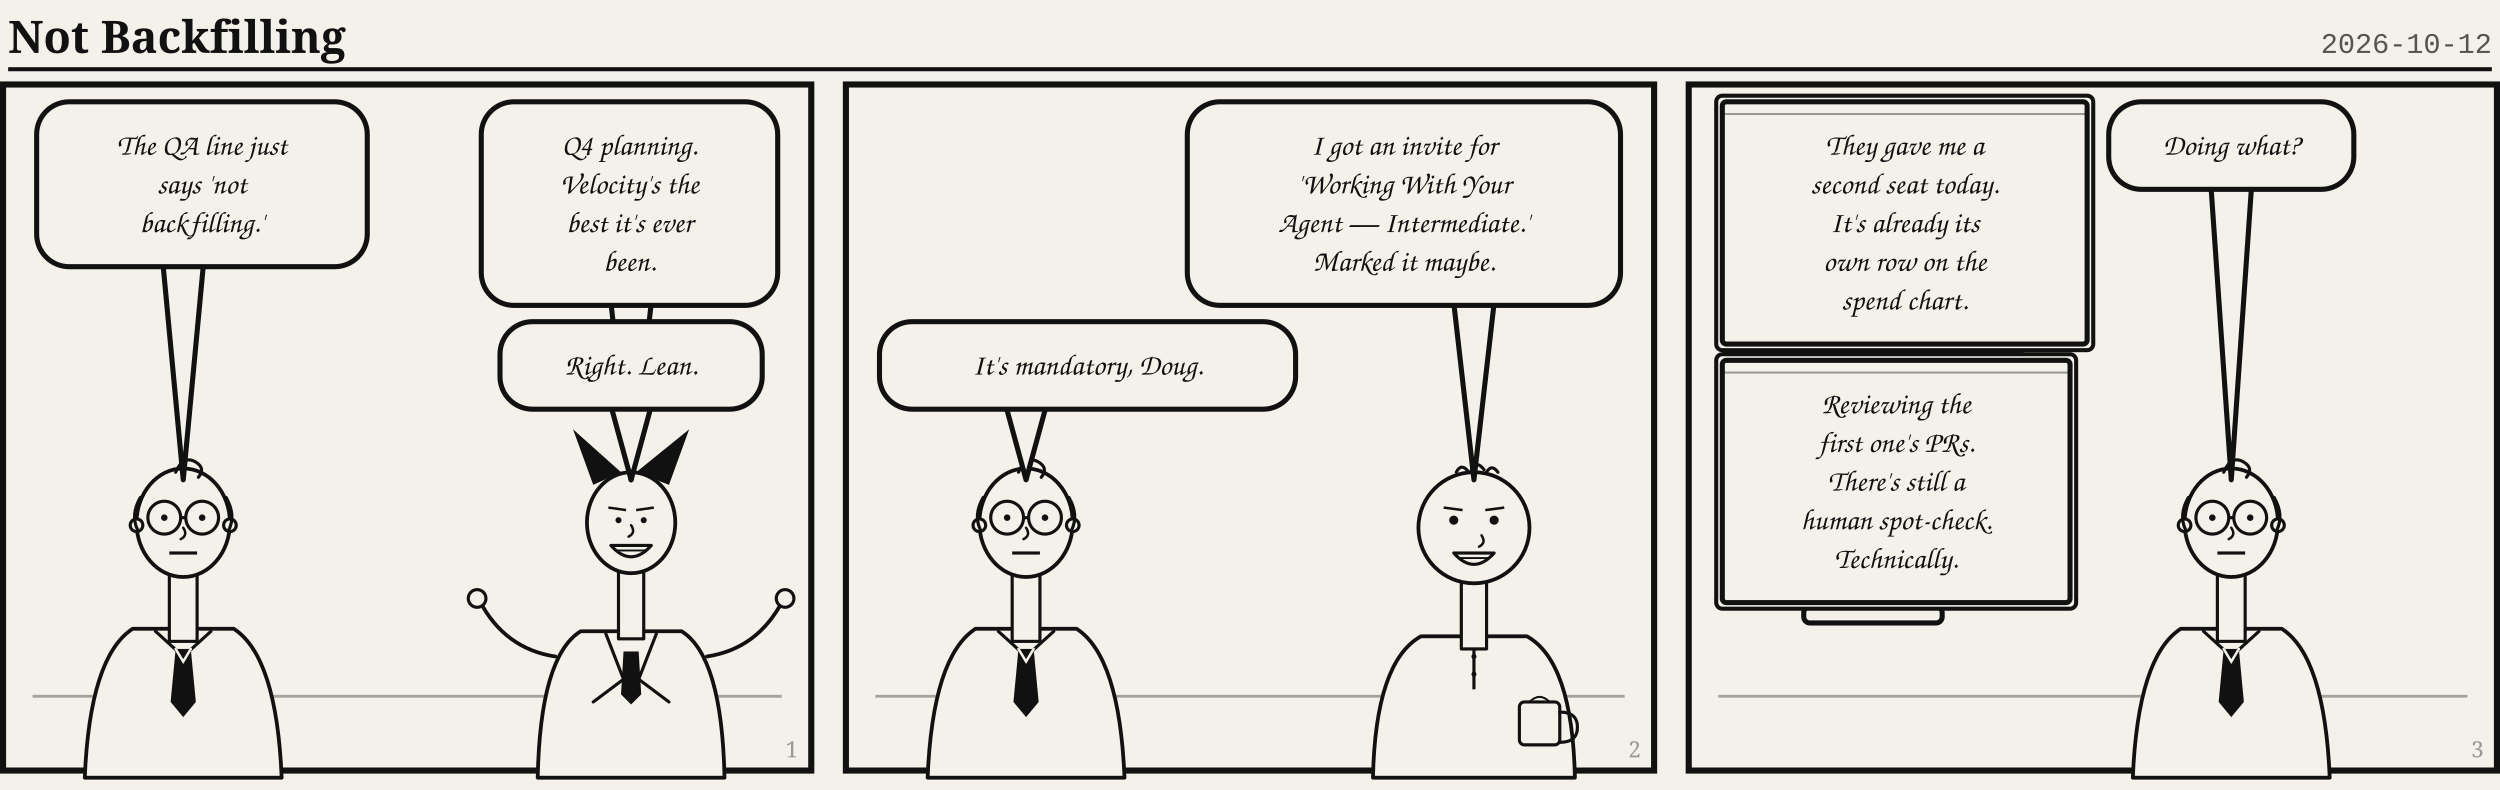
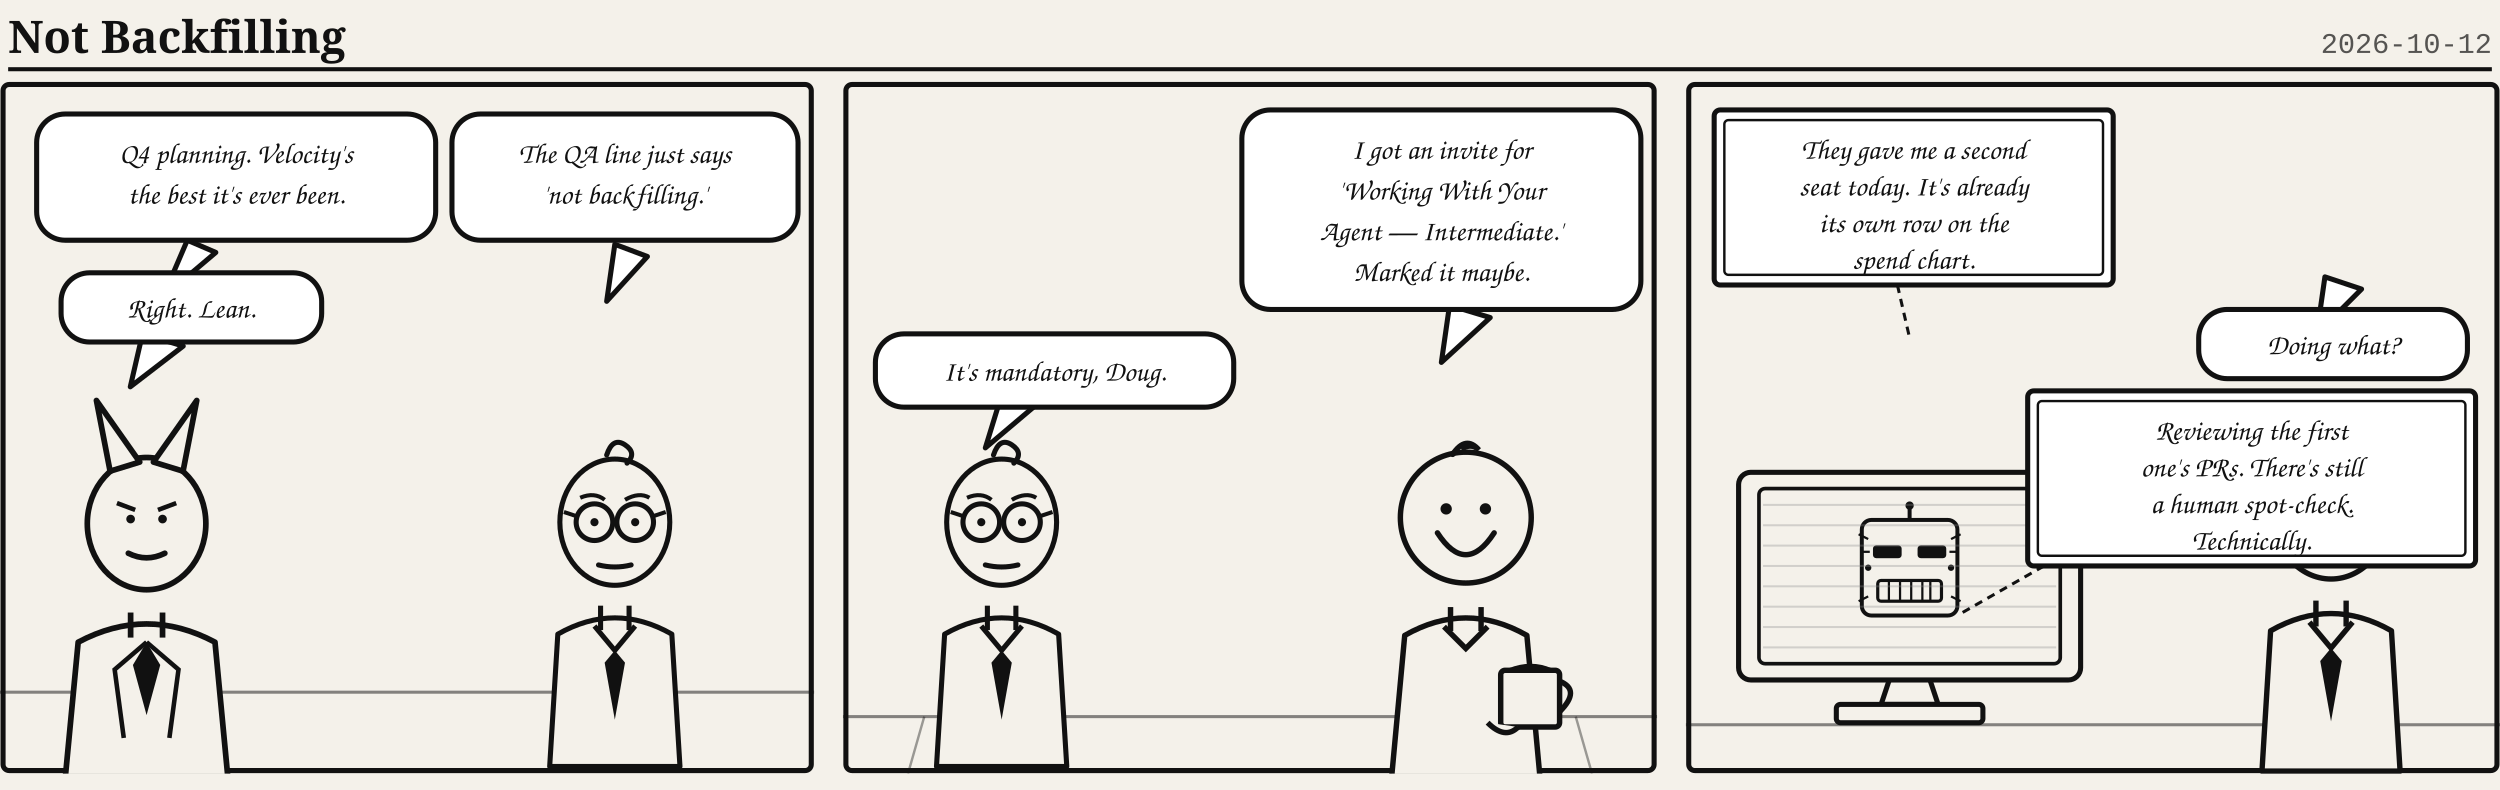
<svg xmlns="http://www.w3.org/2000/svg" viewBox="0 0 1228 388" width="1228" height="388" font-family="Georgia,serif">
  <rect width="1228" height="388" fill="#f4f1ea" />
  <text x="4" y="26" font-family="Georgia,serif" font-weight="bold" font-size="22" fill="#111">Not Backfilling</text>
  <text x="1224" y="26" text-anchor="end" font-family="'Courier New',monospace" font-size="14" fill="#111" opacity="0.7">2026-10-12</text>
  <line x1="4" y1="34" x2="1224" y2="34" stroke="#111" stroke-width="2" />
  <g transform="translate(0,40)">
    <defs>
-       <pattern id="halftone" width="6" height="6" patternUnits="userSpaceOnUse">
-         <rect width="6" height="6" fill="#f4f1ea" />
-         <circle cx="3" cy="3" r="1.1" fill="#111" />
-       </pattern>
-       <pattern id="scan" width="4" height="4" patternUnits="userSpaceOnUse">
-         <rect width="4" height="4" fill="none" />
-         <line x1="0" y1="0" x2="4" y2="0" stroke="#111" stroke-width="0.6" opacity="0.5" />
-       </pattern>
-       <pattern id="hatch" width="7" height="7" patternUnits="userSpaceOnUse" patternTransform="rotate(45)">
-         <line x1="0" y1="0" x2="0" y2="7" stroke="#111" stroke-width="1" />
-       </pattern>
+       <symbol id="dailbert" viewBox="0 0 100 175" overflow="visible">
+         <path d="M18 175 L22 110 Q50 94 78 110 L82 175 Z" fill="#f4f1ea" stroke="#111" stroke-width="2.5" stroke-linejoin="round" />
+         <path d="M40 106 L50 118 L60 106" fill="none" stroke="#111" stroke-width="2.5" />
+         <path d="M50 118 L45 124 L50 152 L55 124 Z" fill="#111" />
+         <path d="M43 96 L43 108 M57 96 L57 108" stroke="#111" stroke-width="2.5" />
+         <ellipse cx="50" cy="55" rx="27" ry="31" fill="#f4f1ea" stroke="#111" stroke-width="2.5" />
+         <path d="M46 22 q3 -9 9 -5 q6 4 1 9" fill="none" stroke="#111" stroke-width="2.5" stroke-linecap="round" />
+         <circle cx="40" cy="55" r="9" fill="#f4f1ea" stroke="#111" stroke-width="2.5" />
+         <circle cx="60" cy="55" r="9" fill="#f4f1ea" stroke="#111" stroke-width="2.5" />
+         <path d="M49 55 h2" stroke="#111" stroke-width="2.5" />
+         <path d="M31 52 l-6 -2 M69 52 l6 -2" stroke="#111" stroke-width="2" />
+         <circle cx="40" cy="55" r="2" fill="#111" />
+         <circle cx="60" cy="55" r="2" fill="#111" />
+         <path d="M33 43 q7 -3 12 1 M55 44 q7 -4 12 -1" fill="none" stroke="#111" stroke-width="2" />
+         <path d="M42 76 q8 2 16 0" fill="none" stroke="#111" stroke-width="2.5" stroke-linecap="round" />
+       </symbol>
+       <symbol id="boss" viewBox="0 0 100 175" overflow="visible">
+         <path d="M14 175 L20 112 Q50 96 80 112 L86 175 Z" fill="#f4f1ea" stroke="#111" stroke-width="2.5" stroke-linejoin="round" />
+         <path d="M50 112 L36 124 L40 154 M50 112 L64 124 L60 154" fill="none" stroke="#111" stroke-width="2" />
+         <path d="M50 112 L44 122 L50 144 L56 122 Z" fill="#111" />
+         <path d="M43 99 L43 110 M57 99 L57 110" stroke="#111" stroke-width="2.5" />
+         <ellipse cx="50" cy="60" rx="26" ry="29" fill="#f4f1ea" stroke="#111" stroke-width="2.5" />
+         <path d="M34 37 L28 6 L47 33 Z" fill="#f4f1ea" stroke="#111" stroke-width="2.5" stroke-linejoin="round" />
+         <path d="M66 37 L72 6 L53 33 Z" fill="#f4f1ea" stroke="#111" stroke-width="2.5" stroke-linejoin="round" />
+         <circle cx="43" cy="58" r="1.9" fill="#111" />
+         <circle cx="57" cy="58" r="1.9" fill="#111" />
+         <path d="M37 51 l8 3 M63 51 l-8 3" stroke="#111" stroke-width="2" />
+         <path d="M42 73 q8 4 16 0" fill="none" stroke="#111" stroke-width="2.5" stroke-linecap="round" />
+       </symbol>
+       <symbol id="doug" viewBox="0 0 112 175" overflow="visible">
+         <path d="M22 175 L28 110 Q56 94 84 110 L90 175 Z" fill="#f4f1ea" stroke="#111" stroke-width="2.5" stroke-linejoin="round" />
+         <path d="M46 106 L56 116 L66 106" fill="none" stroke="#111" stroke-width="2.5" />
+         <path d="M49 97 L49 108 M63 97 L63 108" stroke="#111" stroke-width="2.5" />
+         <circle cx="56" cy="56" r="30" fill="#f4f1ea" stroke="#111" stroke-width="2.5" />
+         <path d="M50 27 q6 -9 12 -2 q-3 -3 -7 -1" fill="none" stroke="#111" stroke-width="2.5" stroke-linecap="round" />
+         <circle cx="47" cy="52" r="2.6" fill="#111" />
+         <circle cx="65" cy="52" r="2.6" fill="#111" />
+         <path d="M43 63 Q56 83 69 63" fill="none" stroke="#111" stroke-width="2.5" stroke-linecap="round" />
+         <rect x="72" y="126" width="27" height="26" rx="2" fill="#f4f1ea" stroke="#111" stroke-width="2.5" />
+         <path d="M99 131 q10 4 0 14" fill="none" stroke="#111" stroke-width="2.5" />
+         <path d="M76 126 q10 -4 19 0" fill="none" stroke="#111" stroke-width="2" />
+         <path d="M66 150 q8 8 14 2" fill="#f4f1ea" stroke="#111" stroke-width="2.5" />
+       </symbol>
+       <symbol id="clanker" viewBox="0 0 100 92" overflow="visible">
+         <path d="M50 12 L50 3" stroke="#111" stroke-width="2.5" />
+         <circle cx="50" cy="3" r="2.6" fill="#111" />
+         <rect x="20" y="12" width="60" height="60" rx="6" fill="#f4f1ea" stroke="#111" stroke-width="2.5" />
+         <path d="M24 24 l-6 -3 M76 24 l6 -3 M24 60 l-6 3 M76 60 l6 3" stroke="#111" stroke-width="1.4" />
+         <rect x="27" y="28" width="18" height="8" rx="2" fill="#111" />
+         <rect x="55" y="28" width="18" height="8" rx="2" fill="#111" />
+         <path d="M25 32 l-5 0 M75 32 l5 0" stroke="#111" stroke-width="1.4" />
+         <rect x="30" y="50" width="40" height="13" rx="2" fill="#f4f1ea" stroke="#111" stroke-width="2" />
+         <path d="M37 50 L37 63 M44 50 L44 63 M51 50 L51 63 M58 50 L58 63 M63 50 L63 63" stroke="#111" stroke-width="1.4" />
+         <circle cx="24" cy="42" r="2" fill="#111" />
+         <circle cx="76" cy="42" r="2" fill="#111" />
+       </symbol>
+       <clipPath id="clip1">
+         <rect x="0" y="0" width="400" height="340" rx="3" />
+       </clipPath>
+       <clipPath id="clip2">
+         <rect x="0" y="0" width="400" height="340" rx="3" />
+       </clipPath>
+       <clipPath id="clip3">
+         <rect x="0" y="0" width="400" height="340" rx="3" />
+       </clipPath>
    </defs>
-     <rect x="1.5" y="1.5" width="397" height="337" fill="#f4f1ea" stroke="#111" stroke-width="3" />
-     <line x1="16" y1="302" x2="384" y2="302" stroke="#111" stroke-width="1.4" opacity="0.35" />
-     <g transform="translate(90,342) scale(0.62) translate(-90,-342)">
-       <g data-who="dailbert">
-         <path d="M 12 342 Q 16 246 50 224 L 130 224 Q 164 246 168 342 Z" fill="#f4f1ea" stroke="#111" stroke-width="3" stroke-linecap="round" stroke-linejoin="round" />
-         <path d="M 68 226 L 90 246 L 112 226" fill="none" stroke="#111" stroke-width="2.5" stroke-linecap="round" stroke-linejoin="round" />
-         <path d="M 84 240 L 96 240 L 100 282 L 90 294 L 80 282 Z" fill="#111" stroke="none" />
-         <path d="M 84 240 L 90 250 L 96 240" fill="none" stroke="#f4f1ea" stroke-width="2" stroke-linecap="round" />
-         <rect x="79" y="168" width="22" height="66" fill="#f4f1ea" stroke="#111" stroke-width="2.5" stroke-linecap="round" stroke-linejoin="round" />
-         <ellipse cx="90" cy="140" rx="37" ry="43" fill="#f4f1ea" stroke="#111" stroke-width="3" stroke-linecap="round" stroke-linejoin="round" />
-         <circle cx="53" cy="142" r="5" fill="#f4f1ea" stroke="#111" stroke-width="2.5" stroke-linecap="round" stroke-linejoin="round" />
-         <circle cx="127" cy="142" r="5" fill="#f4f1ea" stroke="#111" stroke-width="2.5" stroke-linecap="round" stroke-linejoin="round" />
-         <path d="M 56 120 Q 48 134 54 146" fill="none" stroke="#111" stroke-width="2.5" stroke-linecap="round" stroke-linejoin="round" />
-         <path d="M 124 120 Q 132 134 126 146" fill="none" stroke="#111" stroke-width="2.5" stroke-linecap="round" stroke-linejoin="round" />
-         <path d="M 84 100 q 6 -14 16 -8 q 8 5 2 12" fill="none" stroke="#111" stroke-width="2.5" stroke-linecap="round" stroke-linejoin="round" />
-         <circle cx="75" cy="136" r="13" fill="#f4f1ea" stroke="#111" stroke-width="2.5" stroke-linecap="round" stroke-linejoin="round" />
-         <circle cx="105" cy="136" r="13" fill="#f4f1ea" stroke="#111" stroke-width="2.5" stroke-linecap="round" stroke-linejoin="round" />
-         <line x1="88" y1="136" x2="92" y2="136" stroke="#111" stroke-width="2.5" />
-         <circle cx="75" cy="136" r="2.6" fill="#111" />
-         <circle cx="105" cy="136" r="2.6" fill="#111" />
-         <path d="M 90 144 q 4 6 -2 9" fill="none" stroke="#111" stroke-width="2" stroke-linecap="round" stroke-linejoin="round" />
-         <line x1="79" y1="164" x2="101" y2="164" stroke="#111" stroke-width="2.5" />
+     <g transform="translate(0,0)">
+       <rect x="1.5" y="1.5" width="397" height="337" rx="3" fill="#f4f1ea" stroke="#111" stroke-width="2.5" />
+       <g clip-path="url(#clip1)">
+         <path d="M0 300 L400 300" stroke="#111" stroke-width="1.5" opacity="0.5" />
+         <use href="#boss" x="16" y="150" width="112" height="196" />
+         <use href="#dailbert" x="252" y="158" width="100" height="182" />
+         <path d="M92 78 L80 106 L106 84 Z" fill="#fff" stroke="#111" stroke-width="2.5" stroke-linejoin="round" />
+         <rect x="18" y="16" width="196" height="62" rx="14" fill="#fff" stroke="#111" stroke-width="2.5" />
+         <text x="116" y="40" font-family="'Comic Sans MS','Segoe Print',cursive" font-size="14" fill="#111" text-anchor="middle">Q4 planning. Velocity's</text>
+         <text x="116" y="60" font-family="'Comic Sans MS','Segoe Print',cursive" font-size="14" fill="#111" text-anchor="middle">the best it's ever been.</text>
+         <path d="M302 80 L298 108 L318 86 Z" fill="#fff" stroke="#111" stroke-width="2.5" stroke-linejoin="round" />
+         <rect x="222" y="16" width="170" height="62" rx="14" fill="#fff" stroke="#111" stroke-width="2.5" />
+         <text x="307" y="40" font-family="'Comic Sans MS','Segoe Print',cursive" font-size="14" fill="#111" text-anchor="middle">The QA line just says</text>
+         <text x="307" y="60" font-family="'Comic Sans MS','Segoe Print',cursive" font-size="14" fill="#111" text-anchor="middle">'not backfilling.'</text>
+         <path d="M70 124 L64 150 L90 130 Z" fill="#fff" stroke="#111" stroke-width="2.5" stroke-linejoin="round" />
+         <rect x="30" y="94" width="128" height="34" rx="14" fill="#fff" stroke="#111" stroke-width="2.5" />
+         <text x="94" y="116" font-family="'Comic Sans MS','Segoe Print',cursive" font-size="14" fill="#111" text-anchor="middle">Right. Lean.</text>
      </g>
    </g>
-     <g transform="translate(310,342) scale(0.62) translate(-310,-342)">
-       <g data-who="boss">
-         <path d="M 236 342 Q 238 246 270 226 L 350 226 Q 382 246 384 342 Z" fill="#f4f1ea" stroke="#111" stroke-width="3" stroke-linecap="round" stroke-linejoin="round" />
-         <path d="M 290 228 L 304 264 L 280 282" fill="none" stroke="#111" stroke-width="2.5" stroke-linecap="round" stroke-linejoin="round" />
-         <path d="M 330 228 L 316 264 L 340 282" fill="none" stroke="#111" stroke-width="2.5" stroke-linecap="round" stroke-linejoin="round" />
-         <path d="M 304 242 L 316 242 L 318 276 L 310 284 L 302 276 Z" fill="#111" stroke="none" />
-         <path d="M 250 246 q -40 -6 -60 -44" fill="none" stroke="#111" stroke-width="3" stroke-linecap="round" stroke-linejoin="round" />
-         <path d="M 370 246 q 40 -6 60 -44" fill="none" stroke="#111" stroke-width="3" stroke-linecap="round" stroke-linejoin="round" />
-         <circle cx="188" cy="200" r="7" fill="#f4f1ea" stroke="#111" stroke-width="2.5" stroke-linecap="round" stroke-linejoin="round" />
-         <circle cx="432" cy="200" r="7" fill="#f4f1ea" stroke="#111" stroke-width="2.5" stroke-linecap="round" stroke-linejoin="round" />
-         <rect x="300" y="170" width="20" height="62" fill="#f4f1ea" stroke="#111" stroke-width="2.5" stroke-linecap="round" stroke-linejoin="round" />
-         <ellipse cx="310" cy="140" rx="35" ry="40" fill="#f4f1ea" stroke="#111" stroke-width="3" stroke-linecap="round" stroke-linejoin="round" />
-         <path d="M 280 110 L 264 66 L 302 100 Z" fill="#111" stroke="none" />
-         <path d="M 314 100 L 356 66 L 340 110 Z" fill="#111" stroke="none" />
-         <circle cx="300" cy="138" r="2.4" fill="#111" />
-         <circle cx="320" cy="138" r="2.4" fill="#111" />
-         <line x1="292" y1="128" x2="306" y2="130" stroke="#111" stroke-width="2" />
-         <line x1="314" y1="130" x2="328" y2="128" stroke="#111" stroke-width="2" />
-         <path d="M 310 142 q 4 6 -2 9" fill="none" stroke="#111" stroke-width="2" stroke-linecap="round" stroke-linejoin="round" />
-         <path d="M 294 158 Q 310 176 326 158 Z" fill="#f4f1ea" stroke="#111" stroke-width="2.5" stroke-linecap="round" stroke-linejoin="round" />
-         <line x1="298" y1="162" x2="322" y2="162" stroke="#111" stroke-width="1.5" />
+     <g transform="translate(414,0)">
+       <rect x="1.5" y="1.5" width="397" height="337" rx="3" fill="#f4f1ea" stroke="#111" stroke-width="2.5" />
+       <g clip-path="url(#clip2)">
+         <path d="M0 312 L400 312" stroke="#111" stroke-width="1.5" opacity="0.5" />
+         <path d="M40 312 L32 340 M360 312 L368 340" stroke="#111" stroke-width="1.2" opacity="0.4" />
+         <use href="#dailbert" x="28" y="158" width="100" height="182" />
+         <use href="#doug" x="246" y="150" width="120" height="196" />
+         <path d="M298 110 L294 138 L318 116 Z" fill="#fff" stroke="#111" stroke-width="2.5" stroke-linejoin="round" />
+         <rect x="196" y="14" width="196" height="98" rx="14" fill="#fff" stroke="#111" stroke-width="2.5" />
+         <text x="294" y="38" font-family="'Comic Sans MS','Segoe Print',cursive" font-size="14" fill="#111" text-anchor="middle">I got an invite for</text>
+         <text x="294" y="58" font-family="'Comic Sans MS','Segoe Print',cursive" font-size="14" fill="#111" text-anchor="middle">'Working With Your</text>
+         <text x="294" y="78" font-family="'Comic Sans MS','Segoe Print',cursive" font-size="14" fill="#111" text-anchor="middle">Agent — Intermediate.'</text>
+         <text x="294" y="98" font-family="'Comic Sans MS','Segoe Print',cursive" font-size="14" fill="#111" text-anchor="middle">Marked it maybe.</text>
+         <path d="M78 154 L70 180 L96 158 Z" fill="#fff" stroke="#111" stroke-width="2.5" stroke-linejoin="round" />
+         <rect x="16" y="124" width="176" height="36" rx="14" fill="#fff" stroke="#111" stroke-width="2.5" />
+         <text x="104" y="147" font-family="'Comic Sans MS','Segoe Print',cursive" font-size="14" fill="#111" text-anchor="middle">It's mandatory, Doug.</text>
      </g>
    </g>
-     <g data-balloon="speech">
-       <path d="M 300 108 L 310 195.68 L 320 108 Z" fill="#f4f1ea" stroke="#111" stroke-width="2.5" stroke-linecap="round" stroke-linejoin="round" />
-       <rect x="236.4" y="10" width="145.6" height="100" rx="16" fill="#f4f1ea" stroke="#111" stroke-width="2.5" stroke-linecap="round" stroke-linejoin="round" />
-       <text x="309.2" y="36" text-anchor="middle" font-family="'Comic Sans MS','Segoe Print',cursive" font-size="14.5" fill="#111">Q4 planning.</text>
-       <text x="309.2" y="55" text-anchor="middle" font-family="'Comic Sans MS','Segoe Print',cursive" font-size="14.5" fill="#111">Velocity's the</text>
-       <text x="309.2" y="74" text-anchor="middle" font-family="'Comic Sans MS','Segoe Print',cursive" font-size="14.5" fill="#111">best it's ever</text>
-       <text x="309.2" y="93" text-anchor="middle" font-family="'Comic Sans MS','Segoe Print',cursive" font-size="14.5" fill="#111">been.</text>
-     </g>
-     <g data-balloon="speech">
-       <path d="M 80 89 L 90 195.68 L 100 89 Z" fill="#f4f1ea" stroke="#111" stroke-width="2.5" stroke-linecap="round" stroke-linejoin="round" />
-       <rect x="18" y="10" width="162.4" height="81" rx="16" fill="#f4f1ea" stroke="#111" stroke-width="2.5" stroke-linecap="round" stroke-linejoin="round" />
-       <text x="99.2" y="36" text-anchor="middle" font-family="'Comic Sans MS','Segoe Print',cursive" font-size="14.5" fill="#111">The QA line just</text>
-       <text x="99.2" y="55" text-anchor="middle" font-family="'Comic Sans MS','Segoe Print',cursive" font-size="14.5" fill="#111">says 'not</text>
-       <text x="99.2" y="74" text-anchor="middle" font-family="'Comic Sans MS','Segoe Print',cursive" font-size="14.5" fill="#111">backfilling.'</text>
-     </g>
-     <g data-balloon="speech">
-       <path d="M 300 159 L 310 195.68 L 320 159 Z" fill="#f4f1ea" stroke="#111" stroke-width="2.5" stroke-linecap="round" stroke-linejoin="round" />
-       <rect x="245.6" y="118" width="128.8" height="43" rx="16" fill="#f4f1ea" stroke="#111" stroke-width="2.5" stroke-linecap="round" stroke-linejoin="round" />
-       <text x="310" y="144" text-anchor="middle" font-family="'Comic Sans MS','Segoe Print',cursive" font-size="14.5" fill="#111">Right. Lean.</text>
-     </g>
-     <text x="392" y="332" text-anchor="end" font-family="Georgia,serif" font-size="11" fill="#111" opacity="0.4">1</text>
-   </g>
-   <g transform="translate(414,40)">
-     <defs>
-       <pattern id="halftone" width="6" height="6" patternUnits="userSpaceOnUse">
-         <rect width="6" height="6" fill="#f4f1ea" />
-         <circle cx="3" cy="3" r="1.1" fill="#111" />
-       </pattern>
-       <pattern id="scan" width="4" height="4" patternUnits="userSpaceOnUse">
-         <rect width="4" height="4" fill="none" />
-         <line x1="0" y1="0" x2="4" y2="0" stroke="#111" stroke-width="0.6" opacity="0.5" />
-       </pattern>
-       <pattern id="hatch" width="7" height="7" patternUnits="userSpaceOnUse" patternTransform="rotate(45)">
-         <line x1="0" y1="0" x2="0" y2="7" stroke="#111" stroke-width="1" />
-       </pattern>
-     </defs>
-     <rect x="1.5" y="1.5" width="397" height="337" fill="#f4f1ea" stroke="#111" stroke-width="3" />
-     <line x1="16" y1="302" x2="384" y2="302" stroke="#111" stroke-width="1.4" opacity="0.35" />
-     <g transform="translate(90,342) scale(0.62) translate(-90,-342)">
-       <g data-who="dailbert">
-         <path d="M 12 342 Q 16 246 50 224 L 130 224 Q 164 246 168 342 Z" fill="#f4f1ea" stroke="#111" stroke-width="3" stroke-linecap="round" stroke-linejoin="round" />
-         <path d="M 68 226 L 90 246 L 112 226" fill="none" stroke="#111" stroke-width="2.5" stroke-linecap="round" stroke-linejoin="round" />
-         <path d="M 84 240 L 96 240 L 100 282 L 90 294 L 80 282 Z" fill="#111" stroke="none" />
-         <path d="M 84 240 L 90 250 L 96 240" fill="none" stroke="#f4f1ea" stroke-width="2" stroke-linecap="round" />
-         <rect x="79" y="168" width="22" height="66" fill="#f4f1ea" stroke="#111" stroke-width="2.5" stroke-linecap="round" stroke-linejoin="round" />
-         <ellipse cx="90" cy="140" rx="37" ry="43" fill="#f4f1ea" stroke="#111" stroke-width="3" stroke-linecap="round" stroke-linejoin="round" />
-         <circle cx="53" cy="142" r="5" fill="#f4f1ea" stroke="#111" stroke-width="2.5" stroke-linecap="round" stroke-linejoin="round" />
-         <circle cx="127" cy="142" r="5" fill="#f4f1ea" stroke="#111" stroke-width="2.5" stroke-linecap="round" stroke-linejoin="round" />
-         <path d="M 56 120 Q 48 134 54 146" fill="none" stroke="#111" stroke-width="2.5" stroke-linecap="round" stroke-linejoin="round" />
-         <path d="M 124 120 Q 132 134 126 146" fill="none" stroke="#111" stroke-width="2.5" stroke-linecap="round" stroke-linejoin="round" />
-         <path d="M 84 100 q 6 -14 16 -8 q 8 5 2 12" fill="none" stroke="#111" stroke-width="2.5" stroke-linecap="round" stroke-linejoin="round" />
-         <circle cx="75" cy="136" r="13" fill="#f4f1ea" stroke="#111" stroke-width="2.5" stroke-linecap="round" stroke-linejoin="round" />
-         <circle cx="105" cy="136" r="13" fill="#f4f1ea" stroke="#111" stroke-width="2.5" stroke-linecap="round" stroke-linejoin="round" />
-         <line x1="88" y1="136" x2="92" y2="136" stroke="#111" stroke-width="2.5" />
-         <circle cx="75" cy="136" r="2.6" fill="#111" />
-         <circle cx="105" cy="136" r="2.6" fill="#111" />
-         <path d="M 90 144 q 4 6 -2 9" fill="none" stroke="#111" stroke-width="2" stroke-linecap="round" stroke-linejoin="round" />
-         <line x1="79" y1="164" x2="101" y2="164" stroke="#111" stroke-width="2.5" />
+     <g transform="translate(828,0)">
+       <rect x="1.5" y="1.5" width="397" height="337" rx="3" fill="#f4f1ea" stroke="#111" stroke-width="2.5" />
+       <g clip-path="url(#clip3)">
+         <path d="M0 316 L400 316" stroke="#111" stroke-width="1.5" opacity="0.5" />
+         <path d="M96 306 L124 306 L118 288 L102 288 Z" fill="#f4f1ea" stroke="#111" stroke-width="2.5" stroke-linejoin="round" />
+         <rect x="74" y="306" width="72" height="9" rx="2" fill="#f4f1ea" stroke="#111" stroke-width="2.5" />
+         <rect x="26" y="192" width="168" height="102" rx="6" fill="#f4f1ea" stroke="#111" stroke-width="2.5" />
+         <rect x="36" y="200" width="148" height="86" rx="3" fill="#f4f1ea" stroke="#111" stroke-width="1.8" />
+         <use href="#clanker" x="66" y="206" width="88" height="72" />
+         <g stroke="#888" stroke-width="1" opacity="0.32">
+           <path d="M38 208 L182 208" />
+           <path d="M38 218 L182 218" />
+           <path d="M38 228 L182 228" />
+           <path d="M38 238 L182 238" />
+           <path d="M38 248 L182 248" />
+           <path d="M38 258 L182 258" />
+           <path d="M38 268 L182 268" />
+           <path d="M38 278 L182 278" />
+         </g>
+         <use href="#dailbert" x="264" y="150" width="106" height="192" />
+         <path d="M104 100 l6 26" fill="none" stroke="#111" stroke-width="1.5" stroke-dasharray="4 3" />
+         <rect x="14" y="14" width="196" height="86" rx="3" fill="#fff" stroke="#111" stroke-width="2.5" />
+         <rect x="19" y="19" width="186" height="76" rx="2" fill="none" stroke="#111" stroke-width="1.2" />
+         <text x="112" y="38" font-family="'Comic Sans MS','Segoe Print',cursive" font-size="14" fill="#111" text-anchor="middle">They gave me a second</text>
+         <text x="112" y="56" font-family="'Comic Sans MS','Segoe Print',cursive" font-size="14" fill="#111" text-anchor="middle">seat today. It's already</text>
+         <text x="112" y="74" font-family="'Comic Sans MS','Segoe Print',cursive" font-size="14" fill="#111" text-anchor="middle">its own row on the</text>
+         <text x="112" y="92" font-family="'Comic Sans MS','Segoe Print',cursive" font-size="14" fill="#111" text-anchor="middle">spend chart.</text>
+         <path d="M314 96 L310 124 L332 102 Z" fill="#fff" stroke="#111" stroke-width="2.5" stroke-linejoin="round" />
+         <rect x="252" y="112" width="132" height="34" rx="14" fill="#fff" stroke="#111" stroke-width="2.5" />
+         <text x="318" y="134" font-family="'Comic Sans MS','Segoe Print',cursive" font-size="14" fill="#111" text-anchor="middle">Doing what?</text>
+         <path d="M176 238 l-42 24" fill="none" stroke="#111" stroke-width="1.5" stroke-dasharray="4 3" />
+         <rect x="168" y="152" width="220" height="86" rx="3" fill="#fff" stroke="#111" stroke-width="2.5" />
+         <rect x="173" y="157" width="210" height="76" rx="2" fill="none" stroke="#111" stroke-width="1.2" />
+         <text x="278" y="176" font-family="'Comic Sans MS','Segoe Print',cursive" font-size="14" fill="#111" text-anchor="middle">Reviewing the first</text>
+         <text x="278" y="194" font-family="'Comic Sans MS','Segoe Print',cursive" font-size="14" fill="#111" text-anchor="middle">one's PRs. There's still</text>
+         <text x="278" y="212" font-family="'Comic Sans MS','Segoe Print',cursive" font-size="14" fill="#111" text-anchor="middle">a human spot-check.</text>
+         <text x="278" y="230" font-family="'Comic Sans MS','Segoe Print',cursive" font-size="14" fill="#111" text-anchor="middle">Technically.</text>
      </g>
    </g>
-     <g transform="translate(310,342) scale(0.62) translate(-310,-342)">
-       <g data-who="doug">
-         <path d="M 230 342 Q 232 250 268 230 L 352 230 Q 388 250 390 342 Z" fill="#f4f1ea" stroke="#111" stroke-width="3" stroke-linecap="round" stroke-linejoin="round" />
-         <line x1="310" y1="234" x2="310" y2="272" stroke="#111" stroke-width="2.5" />
-         <circle cx="310" cy="246" r="2" fill="#111" />
-         <circle cx="310" cy="260" r="2" fill="#111" />
-         <g transform="translate(362,302)">
-           <rect x="-16" y="-20" width="32" height="34" rx="4" fill="#f4f1ea" stroke="#111" stroke-width="2.5" stroke-linecap="round" stroke-linejoin="round" />
-           <path d="M 16 -12 q 14 0 14 12 q 0 12 -14 12" fill="none" stroke="#111" stroke-width="2.5" stroke-linecap="round" stroke-linejoin="round" />
-           <path d="M -8 -20 q 8 -8 16 0" fill="none" stroke="#111" stroke-width="1.6" stroke-linecap="round" stroke-linejoin="round" />
-         </g>
-         <rect x="300" y="178" width="20" height="62" fill="#f4f1ea" stroke="#111" stroke-width="2.5" stroke-linecap="round" stroke-linejoin="round" />
-         <circle cx="310" cy="144" r="44" fill="#f4f1ea" stroke="#111" stroke-width="3" stroke-linecap="round" stroke-linejoin="round" />
-         <path d="M 296 100 q 4 -8 10 0" fill="none" stroke="#111" stroke-width="2.5" stroke-linecap="round" stroke-linejoin="round" />
-         <path d="M 308 98 q 4 -8 10 0" fill="none" stroke="#111" stroke-width="2.5" stroke-linecap="round" stroke-linejoin="round" />
-         <path d="M 320 100 q 4 -7 9 0" fill="none" stroke="#111" stroke-width="2.5" stroke-linecap="round" stroke-linejoin="round" />
-         <circle cx="294" cy="138" r="3.6" fill="#111" />
-         <circle cx="326" cy="138" r="3.6" fill="#111" />
-         <line x1="286" y1="128" x2="301" y2="130" stroke="#111" stroke-width="2" />
-         <line x1="319" y1="130" x2="334" y2="128" stroke="#111" stroke-width="2" />
-         <path d="M 316 150 q 4 6 -2 9" fill="none" stroke="#111" stroke-width="2" stroke-linecap="round" stroke-linejoin="round" />
-         <path d="M 294 164 Q 310 182 326 164 Z" fill="#f4f1ea" stroke="#111" stroke-width="2.5" stroke-linecap="round" stroke-linejoin="round" />
-         <line x1="298" y1="168" x2="322" y2="168" stroke="#111" stroke-width="1.5" />
-       </g>
-     </g>
-     <g data-balloon="speech">
-       <path d="M 300 108 L 310 195.68 L 320 108 Z" fill="#f4f1ea" stroke="#111" stroke-width="2.5" stroke-linecap="round" stroke-linejoin="round" />
-       <rect x="169.2" y="10" width="212.8" height="100" rx="16" fill="#f4f1ea" stroke="#111" stroke-width="2.5" stroke-linecap="round" stroke-linejoin="round" />
-       <text x="275.6" y="36" text-anchor="middle" font-family="'Comic Sans MS','Segoe Print',cursive" font-size="14.5" fill="#111">I got an invite for</text>
-       <text x="275.6" y="55" text-anchor="middle" font-family="'Comic Sans MS','Segoe Print',cursive" font-size="14.5" fill="#111">'Working With Your</text>
-       <text x="275.6" y="74" text-anchor="middle" font-family="'Comic Sans MS','Segoe Print',cursive" font-size="14.5" fill="#111">Agent — Intermediate.'</text>
-       <text x="275.6" y="93" text-anchor="middle" font-family="'Comic Sans MS','Segoe Print',cursive" font-size="14.5" fill="#111">Marked it maybe.</text>
-     </g>
-     <g data-balloon="speech">
-       <path d="M 80 159 L 90 195.68 L 100 159 Z" fill="#f4f1ea" stroke="#111" stroke-width="2.5" stroke-linecap="round" stroke-linejoin="round" />
-       <rect x="18" y="118" width="204.4" height="43" rx="16" fill="#f4f1ea" stroke="#111" stroke-width="2.5" stroke-linecap="round" stroke-linejoin="round" />
-       <text x="120.2" y="144" text-anchor="middle" font-family="'Comic Sans MS','Segoe Print',cursive" font-size="14.5" fill="#111">It's mandatory, Doug.</text>
-     </g>
-     <text x="392" y="332" text-anchor="end" font-family="Georgia,serif" font-size="11" fill="#111" opacity="0.4">2</text>
-   </g>
-   <g transform="translate(828,40)">
-     <defs>
-       <pattern id="halftone" width="6" height="6" patternUnits="userSpaceOnUse">
-         <rect width="6" height="6" fill="#f4f1ea" />
-         <circle cx="3" cy="3" r="1.1" fill="#111" />
-       </pattern>
-       <pattern id="scan" width="4" height="4" patternUnits="userSpaceOnUse">
-         <rect width="4" height="4" fill="none" />
-         <line x1="0" y1="0" x2="4" y2="0" stroke="#111" stroke-width="0.6" opacity="0.5" />
-       </pattern>
-       <pattern id="hatch" width="7" height="7" patternUnits="userSpaceOnUse" patternTransform="rotate(45)">
-         <line x1="0" y1="0" x2="0" y2="7" stroke="#111" stroke-width="1" />
-       </pattern>
-     </defs>
-     <rect x="1.5" y="1.5" width="397" height="337" fill="#f4f1ea" stroke="#111" stroke-width="3" />
-     <line x1="16" y1="302" x2="384" y2="302" stroke="#111" stroke-width="1.4" opacity="0.35" />
-     <g transform="translate(268,342) scale(0.62) translate(-268,-342)">
-       <g data-who="dailbert">
-         <path d="M 190 342 Q 194 246 228 224 L 308 224 Q 342 246 346 342 Z" fill="#f4f1ea" stroke="#111" stroke-width="3" stroke-linecap="round" stroke-linejoin="round" />
-         <path d="M 246 226 L 268 246 L 290 226" fill="none" stroke="#111" stroke-width="2.5" stroke-linecap="round" stroke-linejoin="round" />
-         <path d="M 262 240 L 274 240 L 278 282 L 268 294 L 258 282 Z" fill="#111" stroke="none" />
-         <path d="M 262 240 L 268 250 L 274 240" fill="none" stroke="#f4f1ea" stroke-width="2" stroke-linecap="round" />
-         <rect x="257" y="168" width="22" height="66" fill="#f4f1ea" stroke="#111" stroke-width="2.5" stroke-linecap="round" stroke-linejoin="round" />
-         <ellipse cx="268" cy="140" rx="37" ry="43" fill="#f4f1ea" stroke="#111" stroke-width="3" stroke-linecap="round" stroke-linejoin="round" />
-         <circle cx="231" cy="142" r="5" fill="#f4f1ea" stroke="#111" stroke-width="2.5" stroke-linecap="round" stroke-linejoin="round" />
-         <circle cx="305" cy="142" r="5" fill="#f4f1ea" stroke="#111" stroke-width="2.5" stroke-linecap="round" stroke-linejoin="round" />
-         <path d="M 234 120 Q 226 134 232 146" fill="none" stroke="#111" stroke-width="2.5" stroke-linecap="round" stroke-linejoin="round" />
-         <path d="M 302 120 Q 310 134 304 146" fill="none" stroke="#111" stroke-width="2.5" stroke-linecap="round" stroke-linejoin="round" />
-         <path d="M 262 100 q 6 -14 16 -8 q 8 5 2 12" fill="none" stroke="#111" stroke-width="2.5" stroke-linecap="round" stroke-linejoin="round" />
-         <circle cx="253" cy="136" r="13" fill="#f4f1ea" stroke="#111" stroke-width="2.5" stroke-linecap="round" stroke-linejoin="round" />
-         <circle cx="283" cy="136" r="13" fill="#f4f1ea" stroke="#111" stroke-width="2.5" stroke-linecap="round" stroke-linejoin="round" />
-         <line x1="266" y1="136" x2="270" y2="136" stroke="#111" stroke-width="2.5" />
-         <circle cx="253" cy="136" r="2.6" fill="#111" />
-         <circle cx="283" cy="136" r="2.6" fill="#111" />
-         <path d="M 268 144 q 4 6 -2 9" fill="none" stroke="#111" stroke-width="2" stroke-linecap="round" stroke-linejoin="round" />
-         <line x1="257" y1="164" x2="279" y2="164" stroke="#111" stroke-width="2.5" />
-       </g>
-     </g>
-     <g data-surface="monitor">
-       <rect x="78" y="240" width="28" height="20" fill="#f4f1ea" stroke="#111" stroke-width="2.5" stroke-linecap="round" stroke-linejoin="round" />
-       <rect x="58" y="258" width="68" height="8" rx="3" fill="#f4f1ea" stroke="#111" stroke-width="2.5" stroke-linecap="round" stroke-linejoin="round" />
-       <rect x="17" y="132" width="150" height="108" rx="8" fill="#f4f1ea" stroke="#111" stroke-width="3.5" stroke-linecap="round" stroke-linejoin="round" />
-       <rect x="27" y="142" width="130" height="88" rx="3" fill="#f4f1ea" stroke="#111" stroke-width="2" />
-       <rect x="27" y="142" width="130" height="88" rx="3" fill="url(#scan)" />
-       <g>
-         <line x1="92" y1="154.4" x2="92" y2="145.2" stroke="#111" stroke-width="2.3" />
-         <circle cx="92" cy="142.44" r="3.22" fill="#111" />
-         <path d="M 64.4,156.24 L 119.6,156.24 L 123.28,191.2 L 112.24,205.92 L 71.76,205.92 L 60.72,191.2 Z" fill="#f4f1ea" stroke="#111" stroke-width="2.76" stroke-linecap="round" stroke-linejoin="round" />
-         <circle cx="64.4" cy="176.48" r="2.3" fill="#111" />
-         <circle cx="119.6" cy="176.48" r="2.3" fill="#111" />
-         <line x1="68.08" y1="167.28" x2="115.92" y2="167.28" stroke="#111" stroke-width="1.84" />
-         <rect x="73.6" y="175.56" width="16.56" height="3.68" rx="1.84" fill="#111" />
-         <rect x="93.84" y="175.56" width="16.56" height="3.68" rx="1.84" fill="#111" />
-         <rect x="78.2" y="193.04" width="27.6" height="11.04" rx="1.84" fill="none" stroke="#111" stroke-width="1.84" stroke-linecap="round" stroke-linejoin="round" />
-         <line x1="80.96" y1="194.88" x2="80.96" y2="202.24" stroke="#111" stroke-width="1.84" />
-         <line x1="86.48" y1="194.88" x2="86.48" y2="202.24" stroke="#111" stroke-width="1.84" />
-         <line x1="92" y1="194.88" x2="92" y2="202.24" stroke="#111" stroke-width="1.84" />
-         <line x1="97.52" y1="194.88" x2="97.52" y2="202.24" stroke="#111" stroke-width="1.84" />
-         <line x1="103.04" y1="194.88" x2="103.04" y2="202.24" stroke="#111" stroke-width="1.84" />
-       </g>
-     </g>
-     <g data-balloon="screen">
-       <line x1="92" y1="129" x2="92" y2="150" stroke="#111" stroke-width="2" stroke-dasharray="3 3" />
-       <circle cx="92" cy="150" r="3" fill="#111" />
-       <rect x="15" y="7" width="185.2" height="125" rx="3" fill="#f4f1ea" stroke="#111" stroke-width="2" stroke-linecap="round" stroke-linejoin="round" />
-       <rect x="18" y="10" width="179.2" height="119" rx="2" fill="#f4f1ea" stroke="#111" stroke-width="2.5" stroke-linecap="round" stroke-linejoin="round" />
-       <line x1="18" y1="16" x2="197.2" y2="16" stroke="#111" stroke-width="1" opacity="0.4" />
-       <text x="107.6" y="36" text-anchor="middle" font-family="'Comic Sans MS','Segoe Print',cursive" font-size="14.5" fill="#111">They gave me a</text>
-       <text x="107.6" y="55" text-anchor="middle" font-family="'Comic Sans MS','Segoe Print',cursive" font-size="14.5" fill="#111">second seat today.</text>
-       <text x="107.6" y="74" text-anchor="middle" font-family="'Comic Sans MS','Segoe Print',cursive" font-size="14.5" fill="#111">It's already its</text>
-       <text x="107.6" y="93" text-anchor="middle" font-family="'Comic Sans MS','Segoe Print',cursive" font-size="14.5" fill="#111">own row on the</text>
-       <text x="107.6" y="112" text-anchor="middle" font-family="'Comic Sans MS','Segoe Print',cursive" font-size="14.5" fill="#111">spend chart.</text>
-     </g>
-     <g data-balloon="speech">
-       <path d="M 258 51 L 268 195.68 L 278 51 Z" fill="#f4f1ea" stroke="#111" stroke-width="2.5" stroke-linecap="round" stroke-linejoin="round" />
-       <rect x="207.8" y="10" width="120.4" height="43" rx="16" fill="#f4f1ea" stroke="#111" stroke-width="2.5" stroke-linecap="round" stroke-linejoin="round" />
-       <text x="268" y="36" text-anchor="middle" font-family="'Comic Sans MS','Segoe Print',cursive" font-size="14.5" fill="#111">Doing what?</text>
-     </g>
-     <g data-balloon="screen">
-       <line x1="92" y1="256" x2="92" y2="150" stroke="#111" stroke-width="2" stroke-dasharray="3 3" />
-       <circle cx="92" cy="150" r="3" fill="#111" />
-       <rect x="15" y="134" width="176.8" height="125" rx="3" fill="#f4f1ea" stroke="#111" stroke-width="2" stroke-linecap="round" stroke-linejoin="round" />
-       <rect x="18" y="137" width="170.8" height="119" rx="2" fill="#f4f1ea" stroke="#111" stroke-width="2.5" stroke-linecap="round" stroke-linejoin="round" />
-       <line x1="18" y1="143" x2="188.8" y2="143" stroke="#111" stroke-width="1" opacity="0.4" />
-       <text x="103.4" y="163" text-anchor="middle" font-family="'Comic Sans MS','Segoe Print',cursive" font-size="14.5" fill="#111">Reviewing the</text>
-       <text x="103.4" y="182" text-anchor="middle" font-family="'Comic Sans MS','Segoe Print',cursive" font-size="14.5" fill="#111">first one's PRs.</text>
-       <text x="103.4" y="201" text-anchor="middle" font-family="'Comic Sans MS','Segoe Print',cursive" font-size="14.5" fill="#111">There's still a</text>
-       <text x="103.4" y="220" text-anchor="middle" font-family="'Comic Sans MS','Segoe Print',cursive" font-size="14.5" fill="#111">human spot-check.</text>
-       <text x="103.4" y="239" text-anchor="middle" font-family="'Comic Sans MS','Segoe Print',cursive" font-size="14.5" fill="#111">Technically.</text>
-     </g>
-     <text x="392" y="332" text-anchor="end" font-family="Georgia,serif" font-size="11" fill="#111" opacity="0.4">3</text>
  </g>
</svg>
